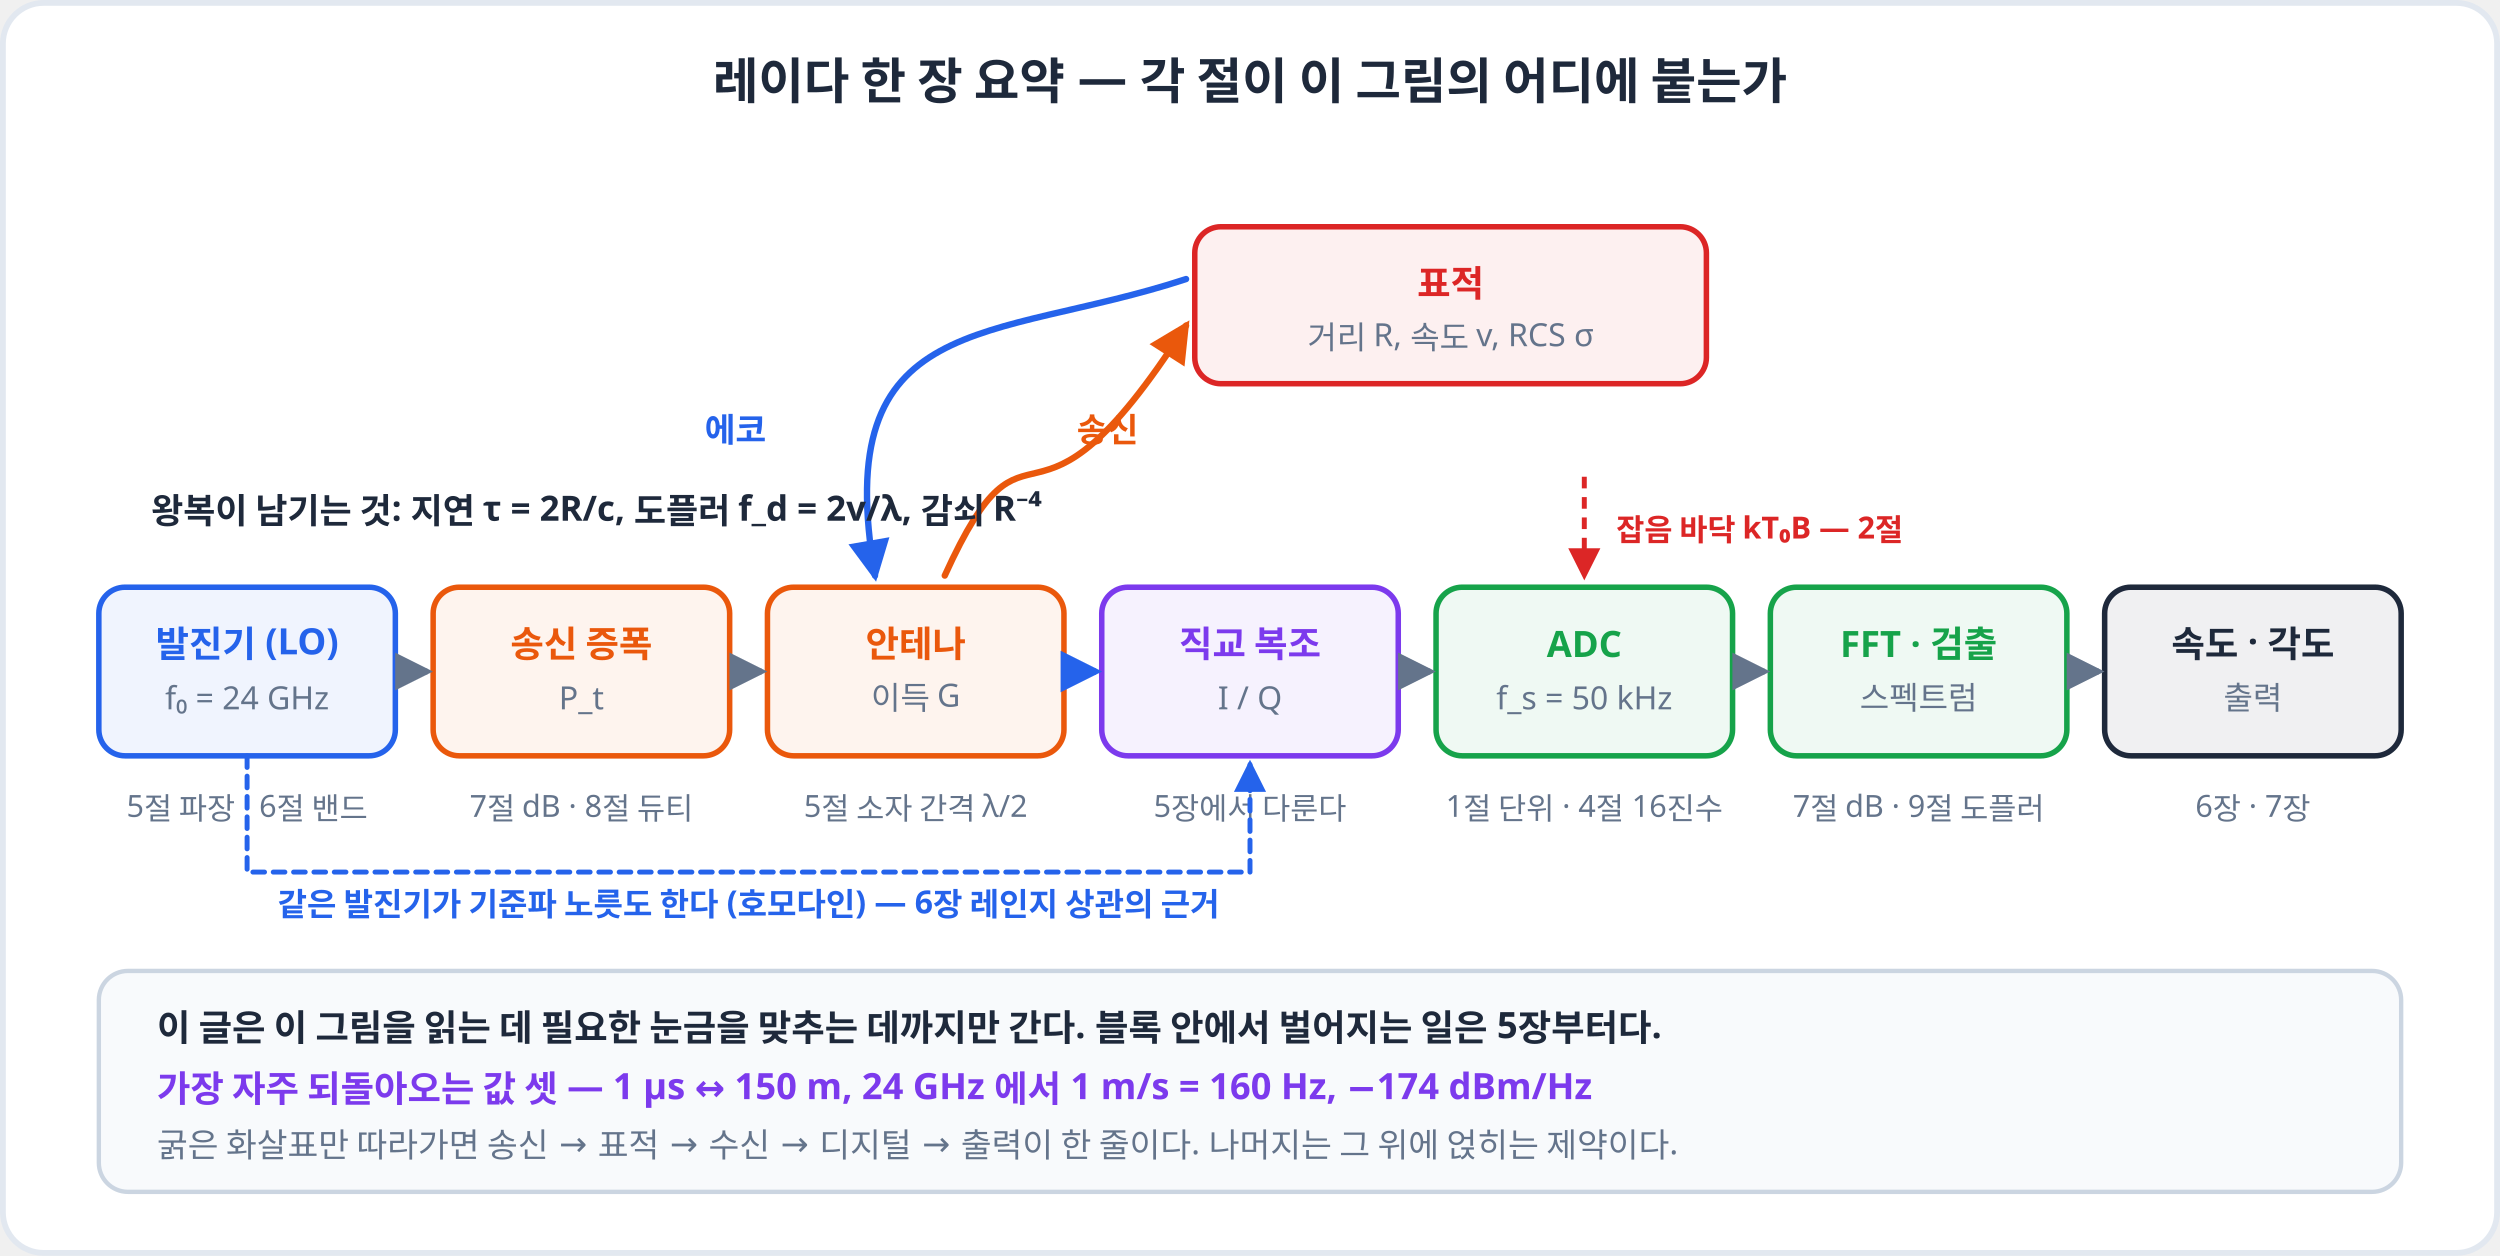
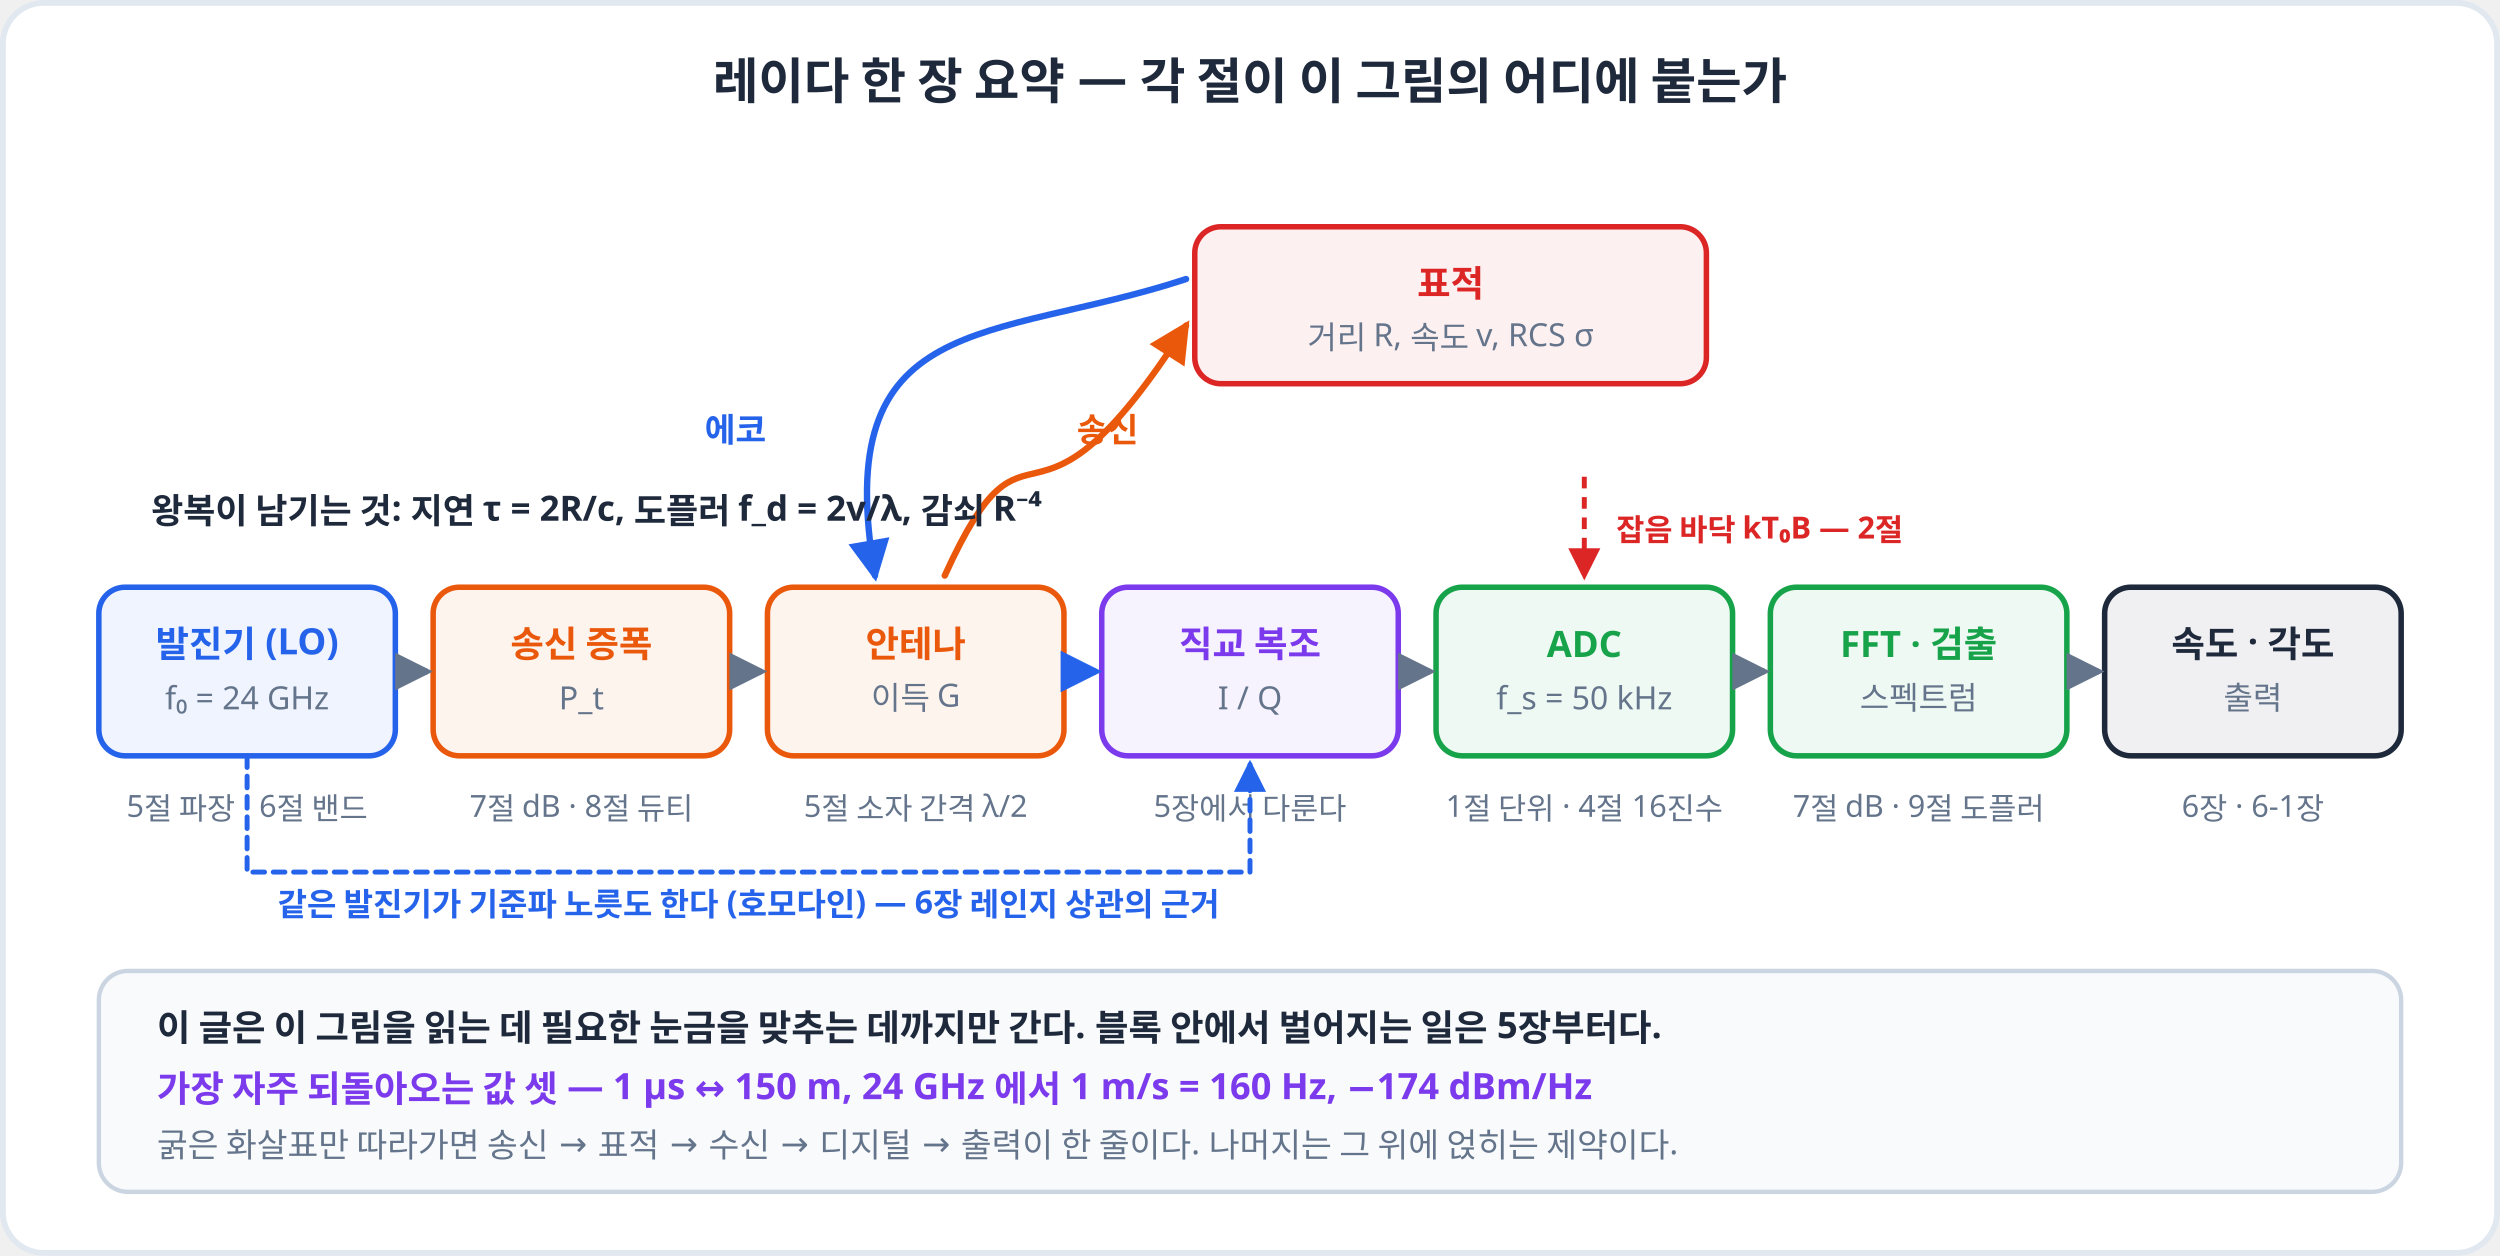
<svg xmlns="http://www.w3.org/2000/svg" viewBox="0 0 860 432" font-family="Segoe UI, Malgun Gothic, Apple SD Gothic Neo, sans-serif">
  <defs>
    <marker id="ar-mute" viewBox="0 0 10 10" refX="8.5" refY="5" markerWidth="6.5" markerHeight="6.5" orient="auto-start-reverse">
      <path d="M0,0 L10,5 L0,10 z" fill="#64748b" />
    </marker>
    <marker id="ar-blue" viewBox="0 0 10 10" refX="8.5" refY="5" markerWidth="6.5" markerHeight="6.5" orient="auto-start-reverse">
      <path d="M0,0 L10,5 L0,10 z" fill="#2563eb" />
    </marker>
    <marker id="ar-orange" viewBox="0 0 10 10" refX="8.5" refY="5" markerWidth="6.5" markerHeight="6.5" orient="auto-start-reverse">
      <path d="M0,0 L10,5 L0,10 z" fill="#ea580c" />
    </marker>
    <marker id="ar-green" viewBox="0 0 10 10" refX="8.5" refY="5" markerWidth="6.5" markerHeight="6.5" orient="auto-start-reverse">
      <path d="M0,0 L10,5 L0,10 z" fill="#16a34a" />
    </marker>
    <marker id="ar-red" viewBox="0 0 10 10" refX="8.5" refY="5" markerWidth="6.5" markerHeight="6.5" orient="auto-start-reverse">
      <path d="M0,0 L10,5 L0,10 z" fill="#dc2626" />
    </marker>
    <marker id="ar-violet" viewBox="0 0 10 10" refX="8.5" refY="5" markerWidth="6.5" markerHeight="6.5" orient="auto-start-reverse">
      <path d="M0,0 L10,5 L0,10 z" fill="#7c3aed" />
    </marker>
    <marker id="ar-axis" viewBox="0 0 10 10" refX="8.5" refY="5" markerWidth="6.5" markerHeight="6.5" orient="auto-start-reverse">
      <path d="M0,0 L10,5 L0,10 z" fill="#94a3b8" />
    </marker>
  </defs>
  <rect x="1" y="1" width="858" height="430" rx="14" fill="#ffffff" stroke="#e2e8f0" stroke-width="2" />
  <text x="430" y="34" font-size="17" fill="#1e293b" text-anchor="middle" font-weight="700">레이다 한 장 요약 — 각 절이 이 그림의 어디에 붙는가</text>
  <rect x="34" y="202" width="102" height="58" rx="9" fill="#ffffff" stroke="#2563eb" stroke-width="1.9" />
  <rect x="34" y="202" width="102" height="58" rx="9" fill="#2563eb" stroke="none" stroke-width="0" fill-opacity="0.07" />
  <text x="85" y="226" font-size="12.5" fill="#2563eb" text-anchor="middle" font-weight="700">발진기 (LO)</text>
  <text x="85" y="244" font-size="11" fill="#64748b" text-anchor="middle" font-weight="400">f₀ = 24 GHz</text>
  <text x="85" y="281" font-size="10.5" fill="#64748b" text-anchor="middle" font-weight="400">5절 파장 · 6절 밴드</text>
  <rect x="149" y="202" width="102" height="58" rx="9" fill="#ffffff" stroke="#ea580c" stroke-width="1.9" />
  <rect x="149" y="202" width="102" height="58" rx="9" fill="#ea580c" stroke="none" stroke-width="0" fill-opacity="0.07" />
  <text x="200" y="226" font-size="12.5" fill="#ea580c" text-anchor="middle" font-weight="700">송신 증폭</text>
  <text x="200" y="244" font-size="11" fill="#64748b" text-anchor="middle" font-weight="400">P_t</text>
  <text x="200" y="281" font-size="10.5" fill="#64748b" text-anchor="middle" font-weight="400">7절 dB · 8절 듀티</text>
  <rect x="264" y="202" width="102" height="58" rx="9" fill="#ffffff" stroke="#ea580c" stroke-width="1.9" />
  <rect x="264" y="202" width="102" height="58" rx="9" fill="#ea580c" stroke="none" stroke-width="0" fill-opacity="0.07" />
  <text x="315" y="226" font-size="12.5" fill="#ea580c" text-anchor="middle" font-weight="700">안테나</text>
  <text x="315" y="244" font-size="11" fill="#64748b" text-anchor="middle" font-weight="400">이득 G</text>
  <text x="315" y="281" font-size="10.5" fill="#64748b" text-anchor="middle" font-weight="400">5절 소자 간격 λ/2</text>
  <rect x="379" y="202" width="102" height="58" rx="9" fill="#ffffff" stroke="#7c3aed" stroke-width="1.9" />
  <rect x="379" y="202" width="102" height="58" rx="9" fill="#7c3aed" stroke="none" stroke-width="0" fill-opacity="0.07" />
  <text x="430" y="226" font-size="12.5" fill="#7c3aed" text-anchor="middle" font-weight="700">직교 복조</text>
  <text x="430" y="244" font-size="11" fill="#64748b" text-anchor="middle" font-weight="400">I / Q</text>
  <text x="430" y="281" font-size="10.5" fill="#64748b" text-anchor="middle" font-weight="400">5장에서 다룬다</text>
  <rect x="494" y="202" width="102" height="58" rx="9" fill="#ffffff" stroke="#16a34a" stroke-width="1.9" />
  <rect x="494" y="202" width="102" height="58" rx="9" fill="#16a34a" stroke="none" stroke-width="0" fill-opacity="0.07" />
  <text x="545" y="226" font-size="12.5" fill="#16a34a" text-anchor="middle" font-weight="700">ADC</text>
  <text x="545" y="244" font-size="11" fill="#64748b" text-anchor="middle" font-weight="400">f_s = 50 kHz</text>
  <text x="545" y="281" font-size="10.5" fill="#64748b" text-anchor="middle" font-weight="400">1절 단위 · 4절 16진수</text>
  <rect x="609" y="202" width="102" height="58" rx="9" fill="#ffffff" stroke="#16a34a" stroke-width="1.9" />
  <rect x="609" y="202" width="102" height="58" rx="9" fill="#16a34a" stroke="none" stroke-width="0" fill-opacity="0.07" />
  <text x="660" y="226" font-size="12.5" fill="#16a34a" text-anchor="middle" font-weight="700">FFT · 검출</text>
  <text x="660" y="244" font-size="11" fill="#64748b" text-anchor="middle" font-weight="400">스펙트럼</text>
  <text x="660" y="281" font-size="10.5" fill="#64748b" text-anchor="middle" font-weight="400">7절 dB · 9절 도플러</text>
  <rect x="724" y="202" width="102" height="58" rx="9" fill="#ffffff" stroke="#1e293b" stroke-width="1.9" />
  <rect x="724" y="202" width="102" height="58" rx="9" fill="#1e293b" stroke="none" stroke-width="0" fill-opacity="0.07" />
  <text x="775" y="226" font-size="12.5" fill="#1e293b" text-anchor="middle" font-weight="700">속도 · 각도</text>
  <text x="775" y="244" font-size="11" fill="#64748b" text-anchor="middle" font-weight="400">출력</text>
-   <text x="775" y="281" font-size="10.5" fill="#64748b" text-anchor="middle" font-weight="400">6장 · 7장</text>
+   <text x="775" y="281" font-size="10.5" fill="#64748b" text-anchor="middle" font-weight="400">6장 · 6-1장</text>
  <line x1="137" y1="231" x2="147" y2="231" stroke="#64748b" stroke-width="2.0" stroke-linecap="butt" marker-end="url(#ar-mute)" />
  <line x1="252" y1="231" x2="262" y2="231" stroke="#64748b" stroke-width="2.0" stroke-linecap="butt" marker-end="url(#ar-mute)" />
  <line x1="482" y1="231" x2="492" y2="231" stroke="#64748b" stroke-width="2.0" stroke-linecap="butt" marker-end="url(#ar-mute)" />
  <line x1="597" y1="231" x2="607" y2="231" stroke="#64748b" stroke-width="2.0" stroke-linecap="butt" marker-end="url(#ar-mute)" />
  <line x1="712" y1="231" x2="722" y2="231" stroke="#64748b" stroke-width="2.0" stroke-linecap="butt" marker-end="url(#ar-mute)" />
  <line x1="367" y1="231" x2="377" y2="231" stroke="#2563eb" stroke-width="2.2" stroke-linecap="butt" marker-end="url(#ar-blue)" />
  <path d="M85.0,260 L85.0,300 L430.0,300 L430.0,263" fill="none" stroke="#2563eb" stroke-width="1.7" stroke-linecap="round" stroke-linejoin="round" stroke-dasharray="4 3" marker-end="url(#ar-blue)" />
  <text x="257.5" y="315" font-size="11" fill="#2563eb" text-anchor="middle" font-weight="700">같은 발진기가 기준파 노릇도 한다 (호모다인) — 6장 레인지 상관의 근거</text>
  <rect x="411" y="78" width="176" height="54" rx="9" fill="#ffffff" stroke="#dc2626" stroke-width="1.9" />
  <rect x="411" y="78" width="176" height="54" rx="9" fill="#dc2626" stroke="none" stroke-width="0" fill-opacity="0.07" />
  <text x="499" y="102" font-size="12.5" fill="#dc2626" text-anchor="middle" font-weight="700">표적</text>
  <text x="499" y="120" font-size="11" fill="#64748b" text-anchor="middle" font-weight="400">거리 R, 속도 v, RCS σ</text>
  <path d="M325.0,198 C355.0,132 353.0,198 408.0,112" fill="none" stroke="#ea580c" stroke-width="2.2" stroke-linecap="round" stroke-linejoin="round" marker-end="url(#ar-orange)" />
  <text x="381" y="152" font-size="11.5" fill="#ea580c" text-anchor="middle" font-weight="700">송신</text>
  <path d="M408.0,96 C341.0,118 285.0,106 301.0,198" fill="none" stroke="#2563eb" stroke-width="2.2" stroke-linecap="round" stroke-linejoin="round" marker-end="url(#ar-blue)" />
  <text x="253" y="152" font-size="11.5" fill="#2563eb" text-anchor="middle" font-weight="700">에코</text>
  <text x="52" y="180" font-size="12" fill="#1e293b" text-anchor="start" font-weight="700">왕복이 남기는 것: 지연 τ = 2R/c,  도플러 f_d = 2v/λ,  감쇠 R⁻⁴</text>
  <line x1="545" y1="164" x2="545" y2="198" stroke="#dc2626" stroke-width="1.7" stroke-linecap="butt" stroke-dasharray="4 3" marker-end="url(#ar-red)" />
  <text x="556" y="186" font-size="10.5" fill="#dc2626" text-anchor="start" font-weight="700">잡음 바닥 kT₀B — 2절</text>
  <rect x="34" y="334" width="792" height="76" rx="10" fill="#f8fafc" stroke="#cbd5e1" stroke-width="1.5" />
  <text x="54" y="358" font-size="12.5" fill="#1e293b" text-anchor="start" font-weight="700">이 글은 이 그림을 읽는 데 필요한 눈금을 맞추는 데까지만 간다. 블록 안에서 벌어지는 일은 5장부터다.</text>
  <text x="54" y="379" font-size="12.5" fill="#7c3aed" text-anchor="start" font-weight="700">가장 자주 되돌아오는 값 셋 — 1 µs ↔ 150 m,  24 GHz 에서 1 m/s = 160 Hz,  −174 dBm/Hz</text>
  <text x="54" y="398" font-size="11.5" fill="#64748b" text-anchor="start" font-weight="400">굵은 화살표만 따라가면 송신 → 표적 → 수신 → 디지털 → 출력이 한 줄이다. 나머지는 그 위에 얹히는 제약이다.</text>
</svg>
